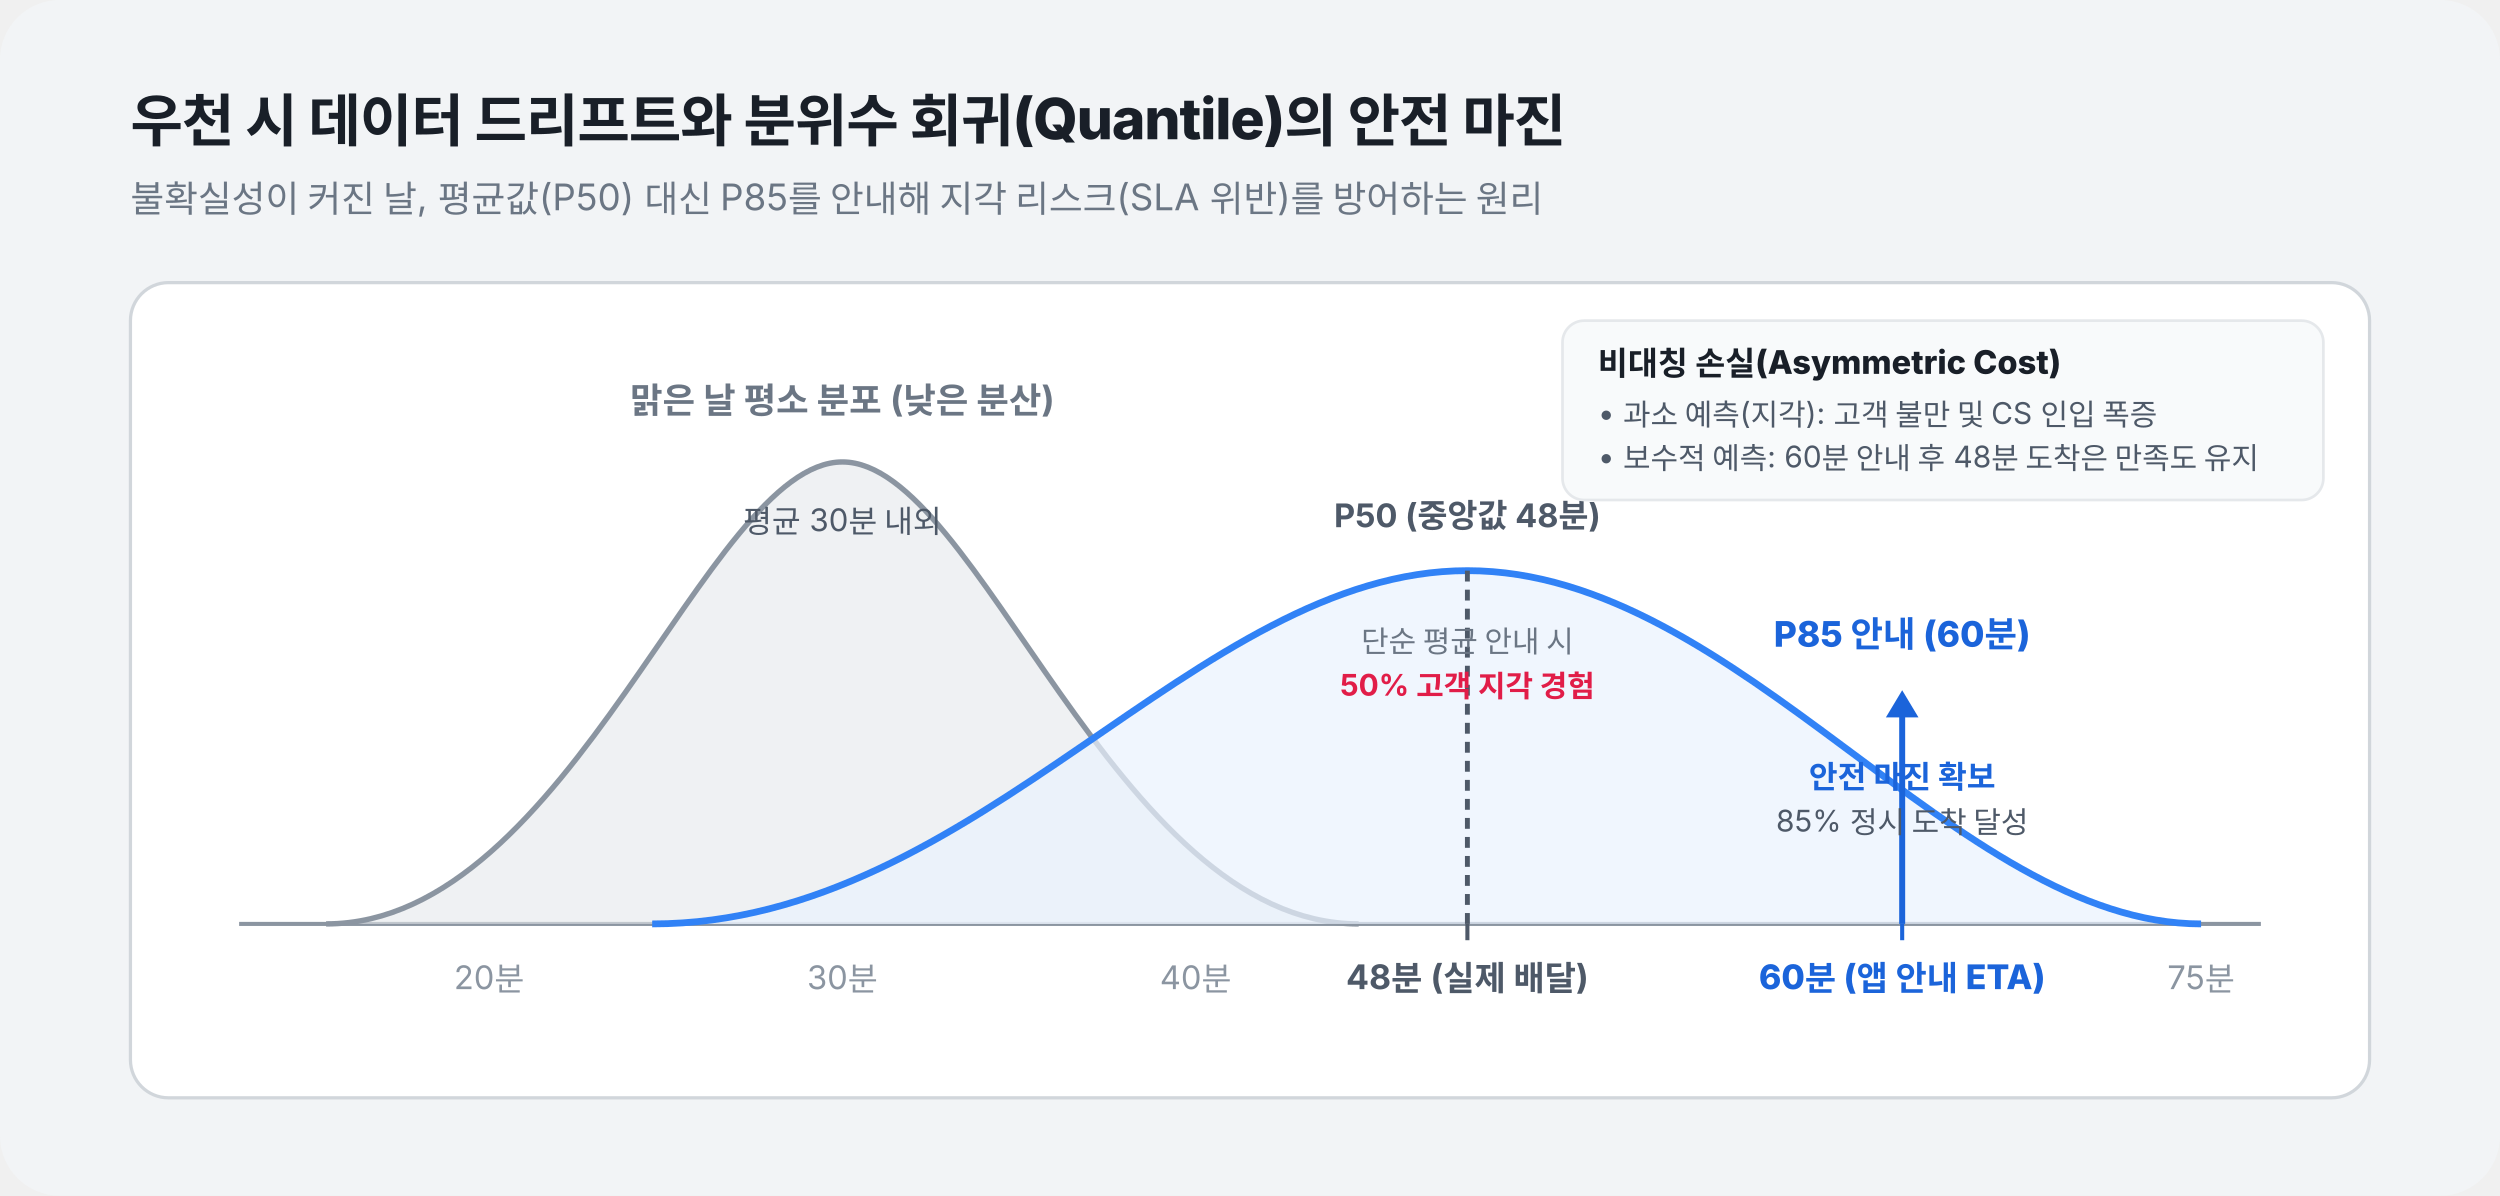
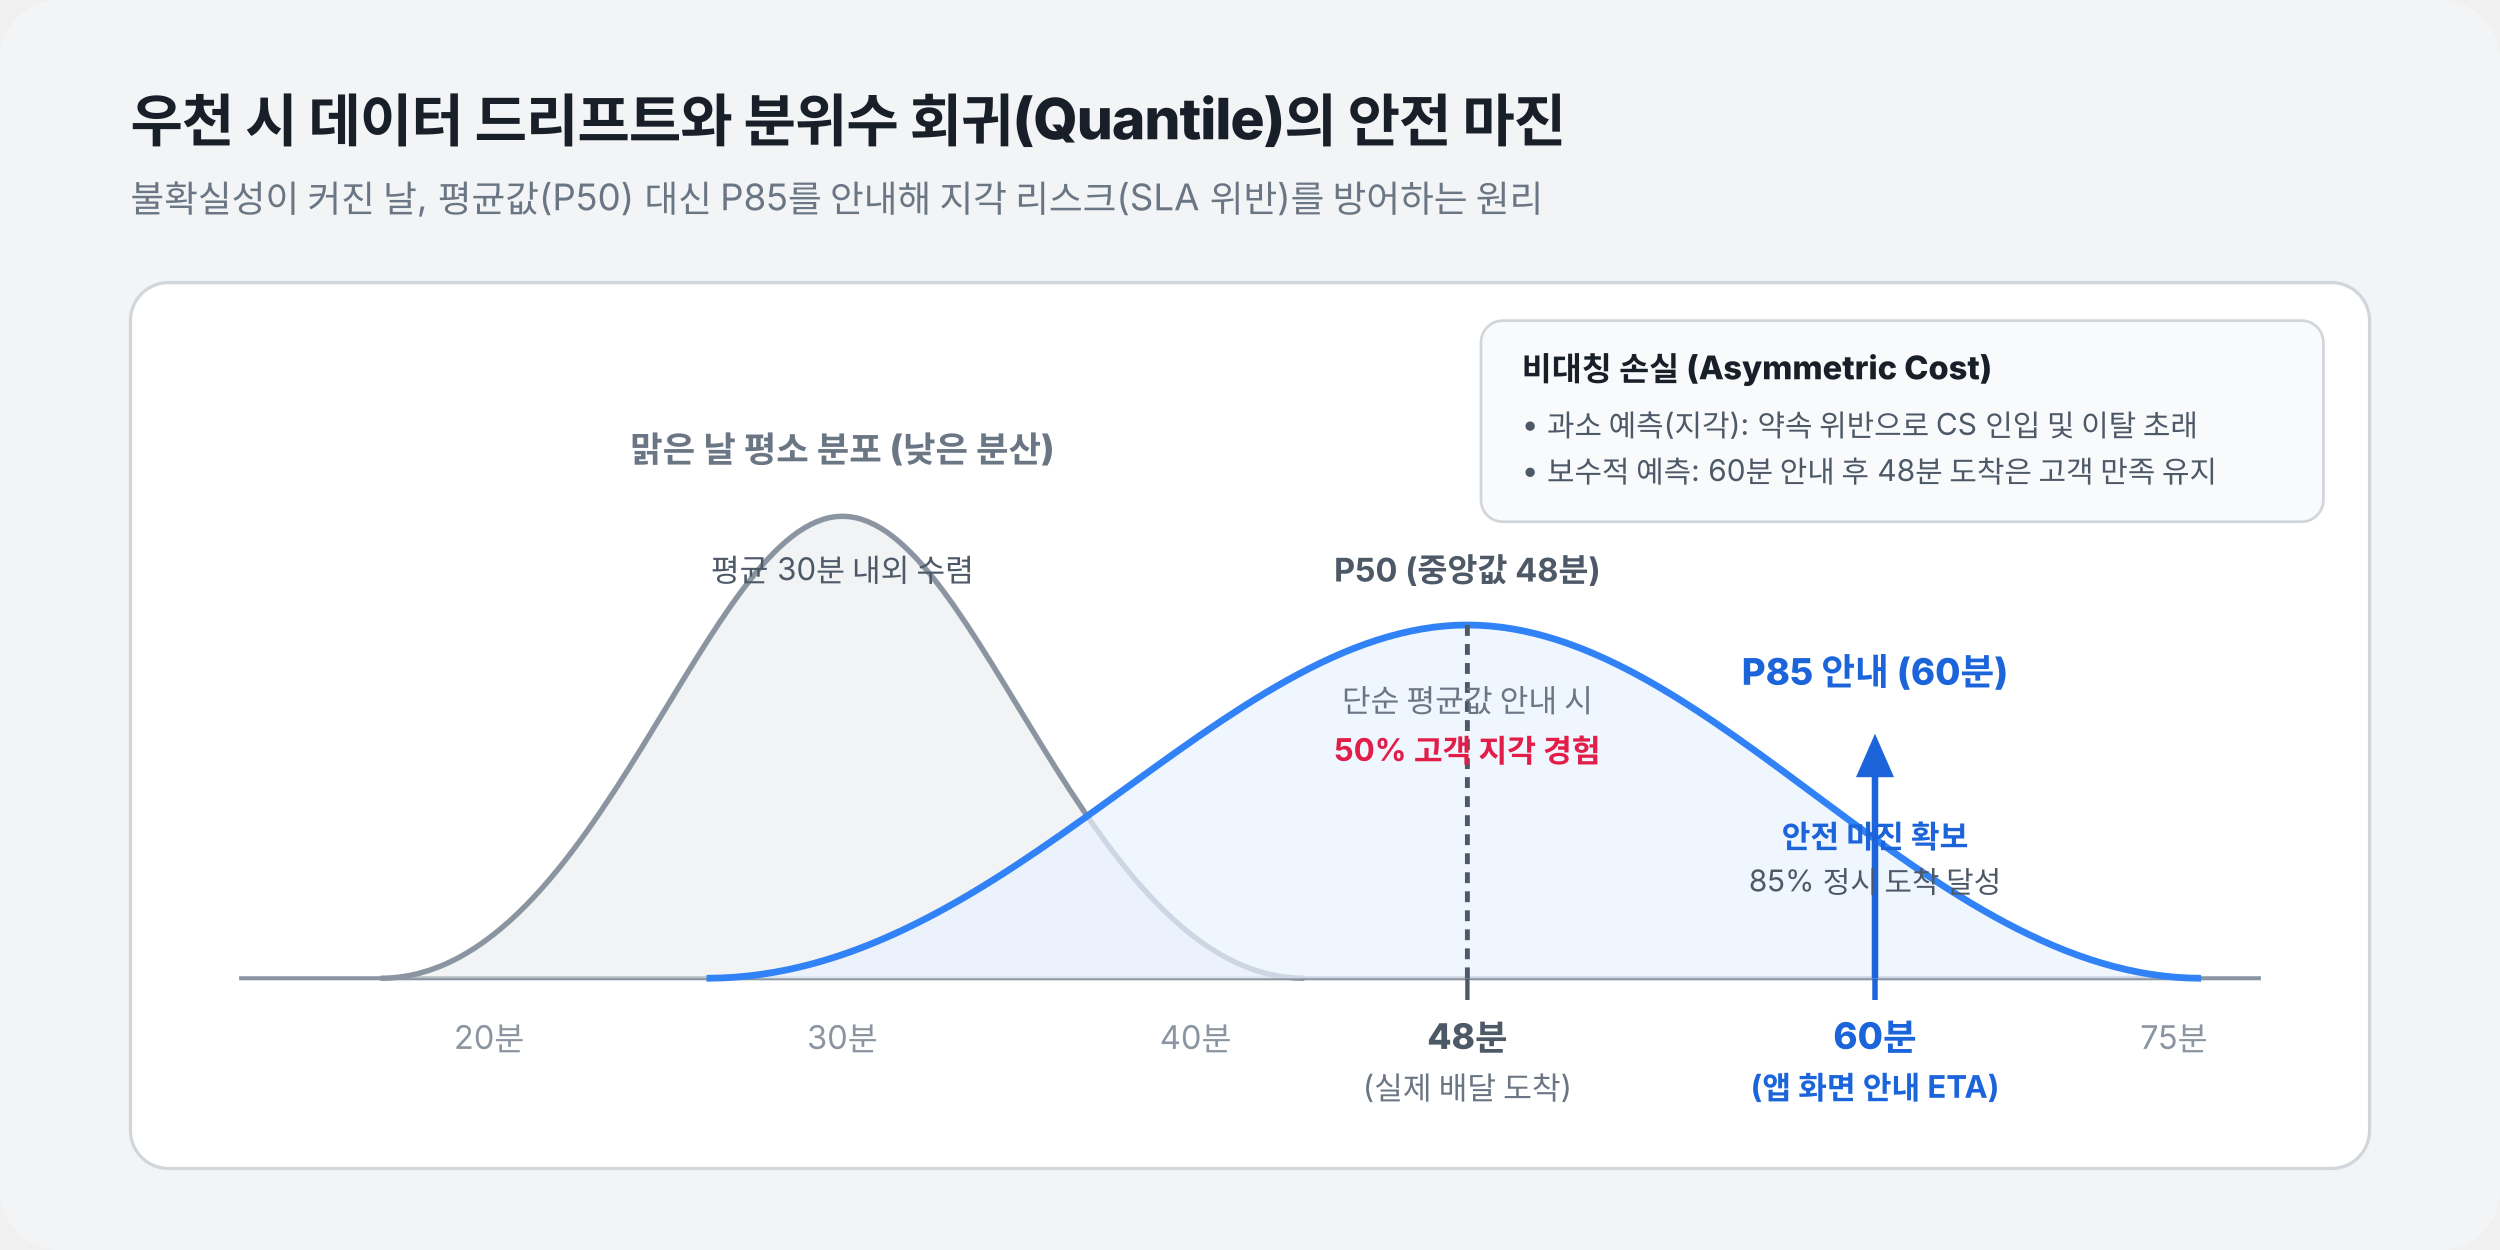
- <svg xmlns="http://www.w3.org/2000/svg" viewBox="0 0 920 440" width="100%" font-family="Pretendard, -apple-system, BlinkMacSystemFont, 'Segoe UI', sans-serif">
-   <rect width="920" height="440" rx="22" fill="#f2f4f6" />
+ <svg xmlns="http://www.w3.org/2000/svg" viewBox="0 0 920 460" width="100%" font-family="Pretendard, -apple-system, BlinkMacSystemFont, 'Segoe UI', sans-serif">
+   <defs>
+     <marker id="arrow-p85" viewBox="0 0 10 10" refX="5" refY="2" markerWidth="6" markerHeight="6" orient="auto-start-reverse">
+       <path d="M 0 8 L 5 0 L 10 8 z" fill="#1b64da" />
+     </marker>
+   </defs>
+   <rect width="920" height="460" rx="22" fill="#f2f4f6" />
  <text x="48" y="52" font-size="21" font-weight="800" fill="#191f28" letter-spacing="-0.4">우천 시 데이터 드리프트와 분위수 회귀(Quantile)의 안전 마진</text>
  <text x="48" y="78" font-size="13.5" fill="#6b7684">불확실성이 커진 날, 평균값(P50) 대신 P85를 안내해 지각 리스크(SLA 위반)를 방어하는 원리</text>
-   <rect x="48" y="104" width="824" height="300" rx="14" fill="#ffffff" stroke="#d1d6db" stroke-width="1.2" />
-   <line x1="88" y1="340" x2="832" y2="340" stroke="#8b95a1" stroke-width="1.5" />
-   <text x="180" y="364" font-size="12" fill="#8b95a1" text-anchor="middle">20분</text>
-   <text x="310" y="364" font-size="12" fill="#8b95a1" text-anchor="middle">30분</text>
-   <text x="440" y="364" font-size="12" fill="#8b95a1" text-anchor="middle">40분</text>
-   <text x="540" y="364" font-size="12.5" font-weight="700" fill="#4e5968" text-anchor="middle">48분 (실제 배달)</text>
-   <line x1="540" y1="340" x2="540" y2="346" stroke="#4e5968" stroke-width="1.5" />
-   <text x="700" y="364" font-size="12.5" font-weight="800" fill="#1b64da" text-anchor="middle">60분 (앱 안내 ETA)</text>
-   <line x1="700" y1="340" x2="700" y2="346" stroke="#1b64da" stroke-width="1.5" />
-   <text x="810" y="364" font-size="12" fill="#8b95a1" text-anchor="middle">75분</text>
-   <path d="M 120 340 C 210 340, 260 170, 310 170 C 360 170, 410 340, 500 340 Z" fill="#e5e8eb" fill-opacity="0.6" />
-   <path d="M 120 340 C 210 340, 260 170, 310 170 C 360 170, 410 340, 500 340" fill="none" stroke="#8b95a1" stroke-width="2" />
-   <text x="310" y="152" font-size="13" font-weight="700" fill="#6b7684" text-anchor="middle">맑은 날 평소 분포 (낮은 분산)</text>
-   <text x="310" y="196" font-size="11.5" fill="#4e5968" text-anchor="middle">평균 30분 내외</text>
-   <path d="M 240 340 C 360 340, 440 210, 540 210 C 640 210, 720 340, 810 340 Z" fill="#eaf2fe" fill-opacity="0.7" />
-   <path d="M 240 340 C 360 340, 440 210, 540 210 C 640 210, 720 340, 810 340" fill="none" stroke="#3182f6" stroke-width="2.5" />
-   <line x1="540" y1="210" x2="540" y2="340" stroke="#4e5968" stroke-width="1.8" stroke-dasharray="4 3" />
-   <text x="540" y="194" font-size="12" font-weight="700" fill="#4e5968" text-anchor="middle">P50 (중앙값 48분)</text>
-   <text x="540" y="240" font-size="11" fill="#6b7684" text-anchor="middle">단순 평균 안내 시</text>
-   <text x="540" y="256" font-size="11" fill="#e11d48" font-weight="700" text-anchor="middle">50% 고객 지각 경험</text>
-   <line x1="700" y1="262" x2="700" y2="340" stroke="#1b64da" stroke-width="2.2" />
-   <polygon points="700,254 694,264 706,264" fill="#1b64da" />
-   <text x="700" y="238" font-size="13" font-weight="800" fill="#1b64da" text-anchor="middle">P85 안내 (60분)</text>
-   <text x="700" y="290" font-size="11.5" font-weight="700" fill="#1b64da" text-anchor="middle">안전 마진 확보</text>
-   <text x="700" y="306" font-size="11" fill="#4e5968" text-anchor="middle">85% 정시 도착 달성</text>
-   <rect x="575" y="118" width="280" height="66" rx="8" fill="#f8fafb" stroke="#e5e8eb" stroke-width="1" />
-   <text x="588" y="138" font-size="12" font-weight="800" fill="#191f28">비대칭 손실(Asymmetric Cost)</text>
-   <text x="588" y="156" font-size="11" fill="#4e5968">• 과소 예측(지각): 고객 불만 및 CS 인입 폭증</text>
-   <text x="588" y="172" font-size="11" fill="#4e5968">• 보수적 예측: 60분 안내 후 48분 도착은 만족도 유지</text>
+   <rect x="48" y="104" width="824" height="326" rx="14" fill="#ffffff" stroke="#d1d6db" stroke-width="1.2" />
+   <line x1="88" y1="360" x2="832" y2="360" stroke="#8b95a1" stroke-width="1.5" />
+   <text x="180" y="386" font-size="12" fill="#8b95a1" text-anchor="middle">20분</text>
+   <text x="310" y="386" font-size="12" fill="#8b95a1" text-anchor="middle">30분</text>
+   <text x="440" y="386" font-size="12" fill="#8b95a1" text-anchor="middle">40분</text>
+   <line x1="540" y1="360" x2="540" y2="368" stroke="#4e5968" stroke-width="1.6" />
+   <text x="540" y="386" font-size="13" font-weight="800" fill="#4e5968" text-anchor="middle">48분</text>
+   <text x="540" y="404" font-size="11.5" fill="#6b7684" text-anchor="middle">(실제 배달 도착)</text>
+   <line x1="690" y1="360" x2="690" y2="368" stroke="#1b64da" stroke-width="2" />
+   <text x="690" y="386" font-size="13.5" font-weight="800" fill="#1b64da" text-anchor="middle">60분</text>
+   <text x="690" y="404" font-size="11.5" font-weight="700" fill="#1b64da" text-anchor="middle">(앱 화면 안내 ETA)</text>
+   <text x="800" y="386" font-size="12" fill="#8b95a1" text-anchor="middle">75분</text>
+   <path d="M 140 360 C 220 360, 260 190, 310 190 C 360 190, 400 360, 480 360 Z" fill="#e5e8eb" fill-opacity="0.5" />
+   <path d="M 140 360 C 220 360, 260 190, 310 190 C 360 190, 400 360, 480 360" fill="none" stroke="#8b95a1" stroke-width="2" />
+   <text x="310" y="170" font-size="13" font-weight="800" fill="#6b7684" text-anchor="middle">맑은 날 평소 분포 (낮은 분산)</text>
+   <text x="310" y="214" font-size="11.5" fill="#4e5968" text-anchor="middle">평균 30분 내외 수렴</text>
+   <path d="M 260 360 C 370 360, 450 230, 540 230 C 630 230, 710 360, 810 360 Z" fill="#eaf2fe" fill-opacity="0.7" />
+   <path d="M 260 360 C 370 360, 450 230, 540 230 C 630 230, 710 360, 810 360" fill="none" stroke="#3182f6" stroke-width="2.5" />
+   <line x1="540" y1="230" x2="540" y2="360" stroke="#4e5968" stroke-width="1.8" stroke-dasharray="4 3" />
+   <text x="540" y="214" font-size="12" font-weight="700" fill="#4e5968" text-anchor="middle">P50 (중앙값 48분)</text>
+   <text x="540" y="262" font-size="11.5" fill="#6b7684" text-anchor="middle">단순 평균값 안내 시</text>
+   <text x="540" y="280" font-size="11.5" fill="#e11d48" font-weight="700" text-anchor="middle">50% 고객 지각 경험</text>
+   <line x1="690" y1="285" x2="690" y2="360" stroke="#1b64da" stroke-width="2.4" />
+   <polygon points="690,270 683,286 697,286" fill="#1b64da" />
+   <text x="690" y="252" font-size="13.5" font-weight="800" fill="#1b64da" text-anchor="middle">P85 안내 (60분)</text>
+   <text x="690" y="312" font-size="11.5" font-weight="700" fill="#1b64da" text-anchor="middle">안전 마진 확보</text>
+   <text x="690" y="328" font-size="11" fill="#4e5968" text-anchor="middle">85% 정시 도착 달성</text>
+   <rect x="545" y="118" width="310" height="74" rx="8" fill="#f8fafb" stroke="#d1d6db" stroke-width="1" />
+   <text x="560" y="140" font-size="12" font-weight="800" fill="#191f28">비대칭 손실 (Asymmetric Cost)</text>
+   <text x="560" y="160" font-size="11" fill="#4e5968">• 과소 예측(지각): 약속 위반으로 CS 인입 및 이탈 초래</text>
+   <text x="560" y="177" font-size="11" fill="#4e5968">• 보수적 예측: 60분 안내 후 48분 도착은 고객 만족 유지</text>
</svg>
